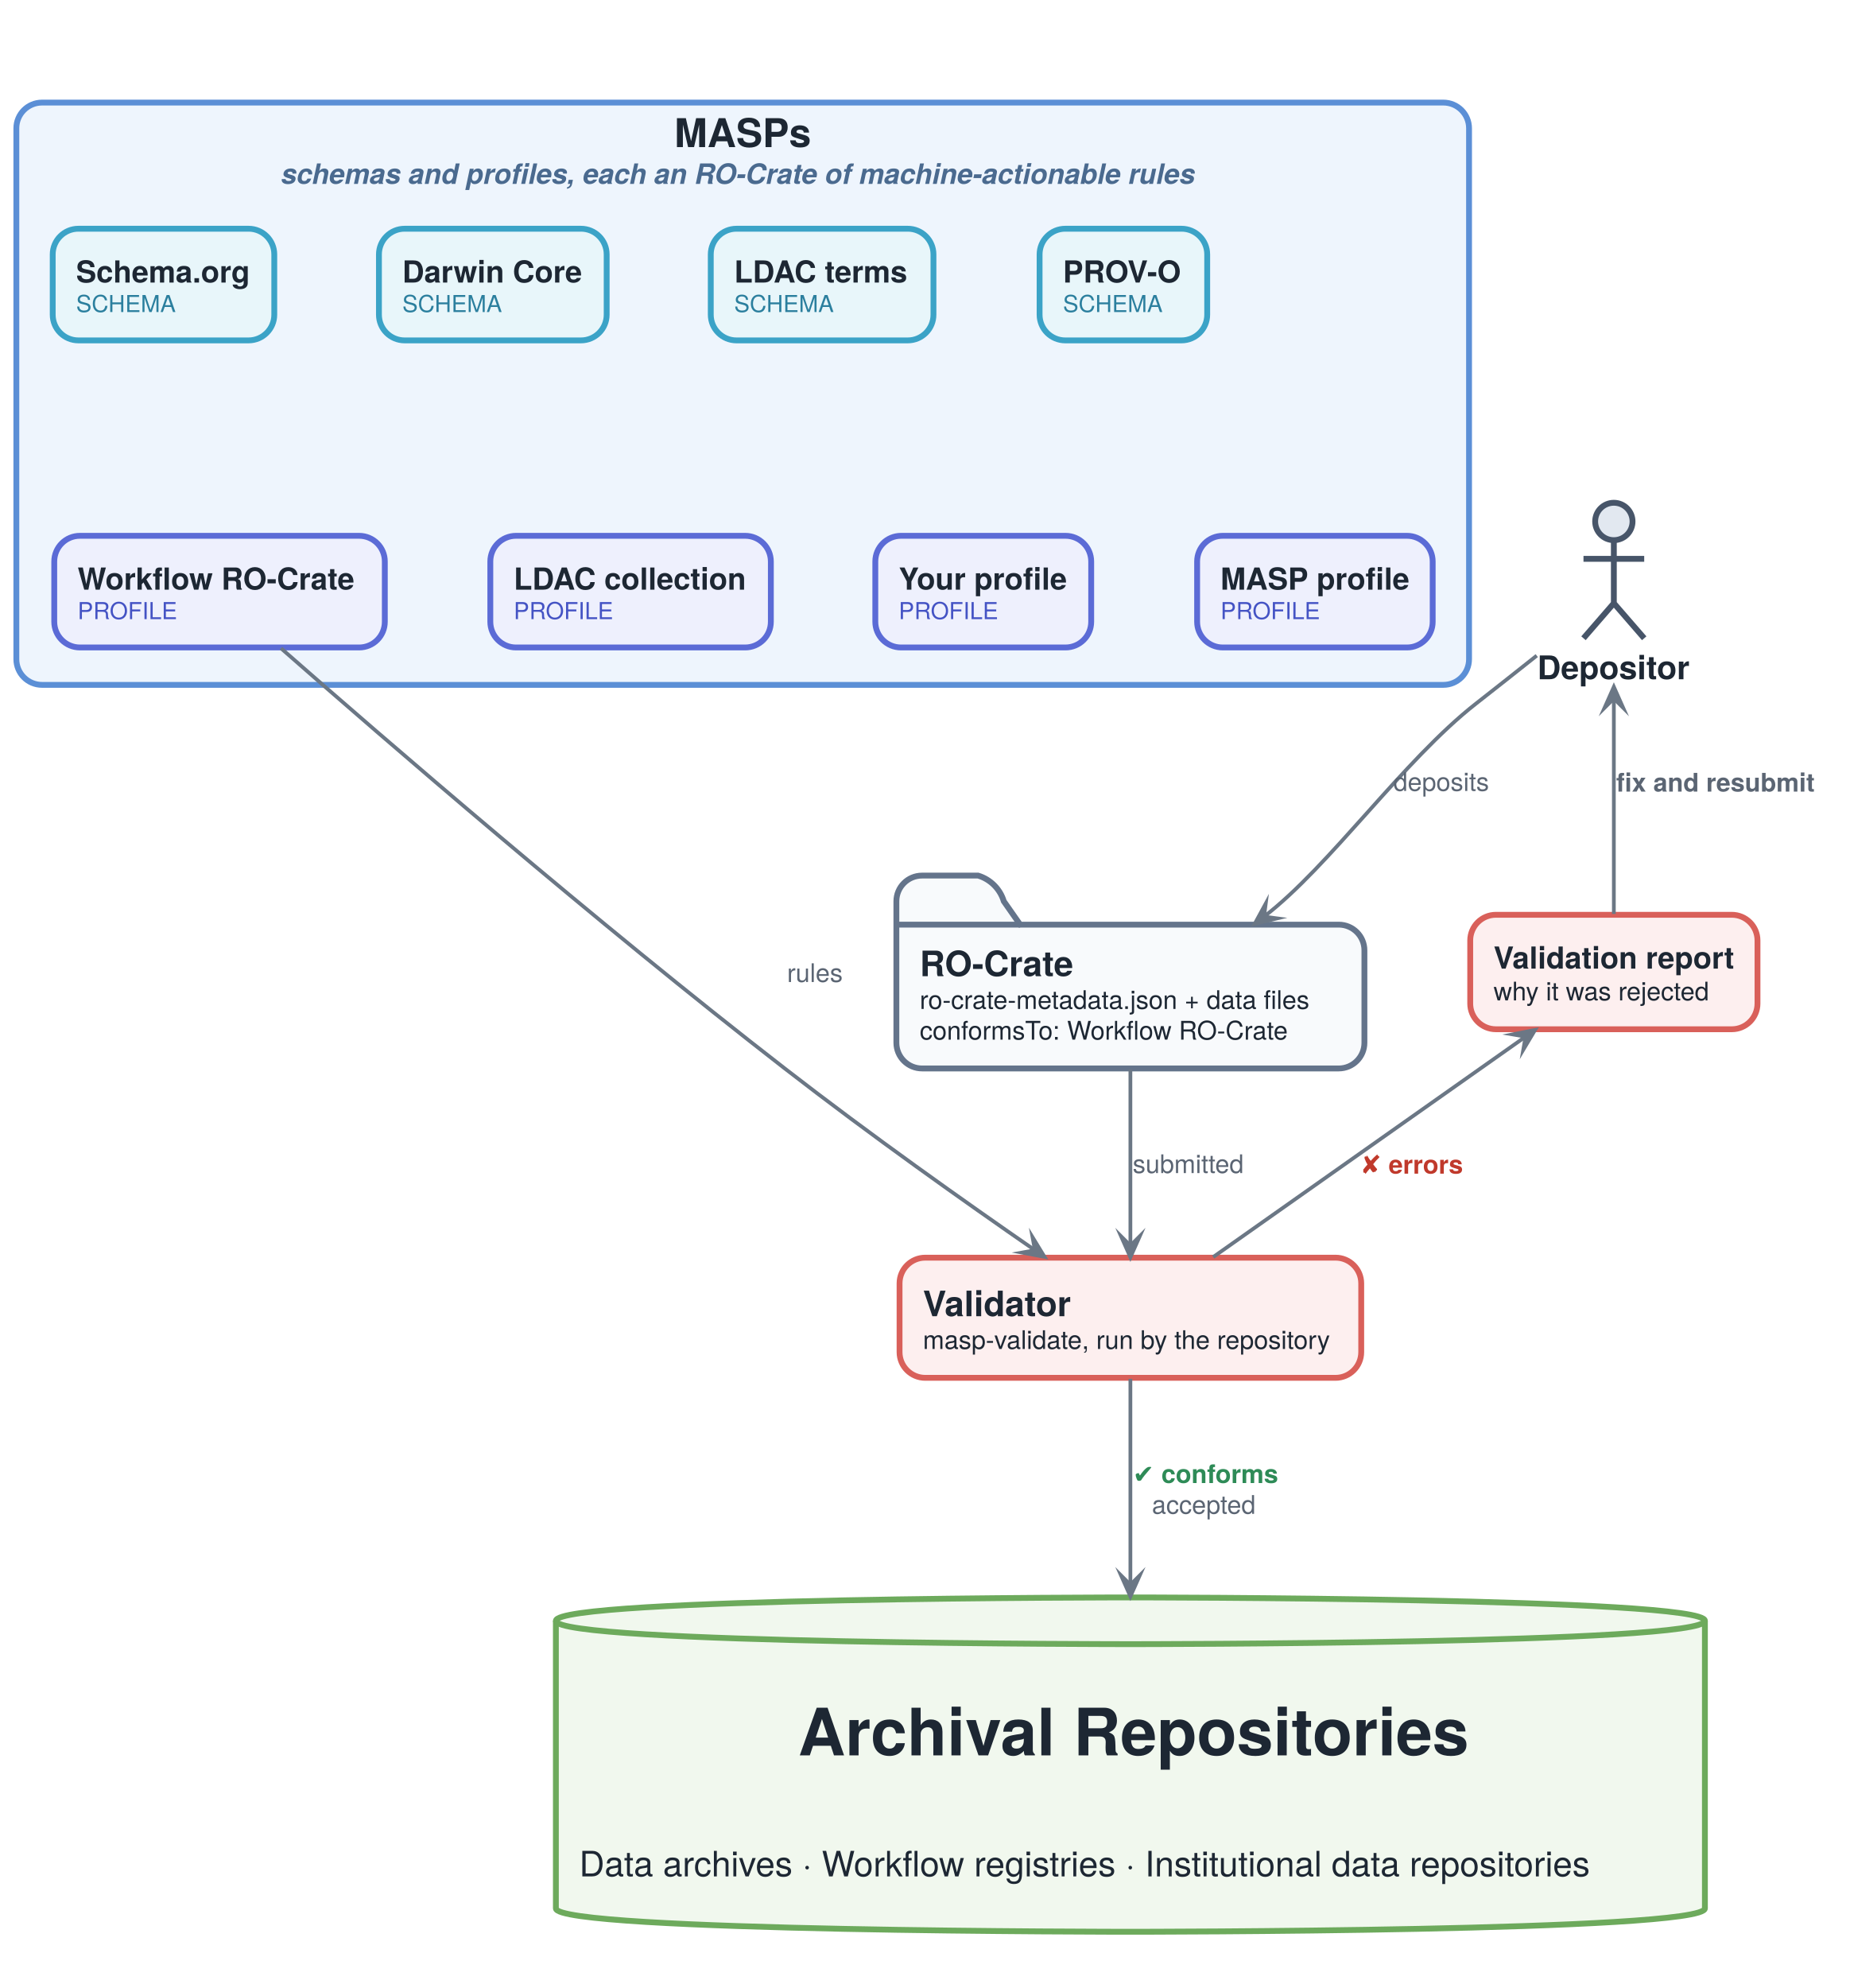
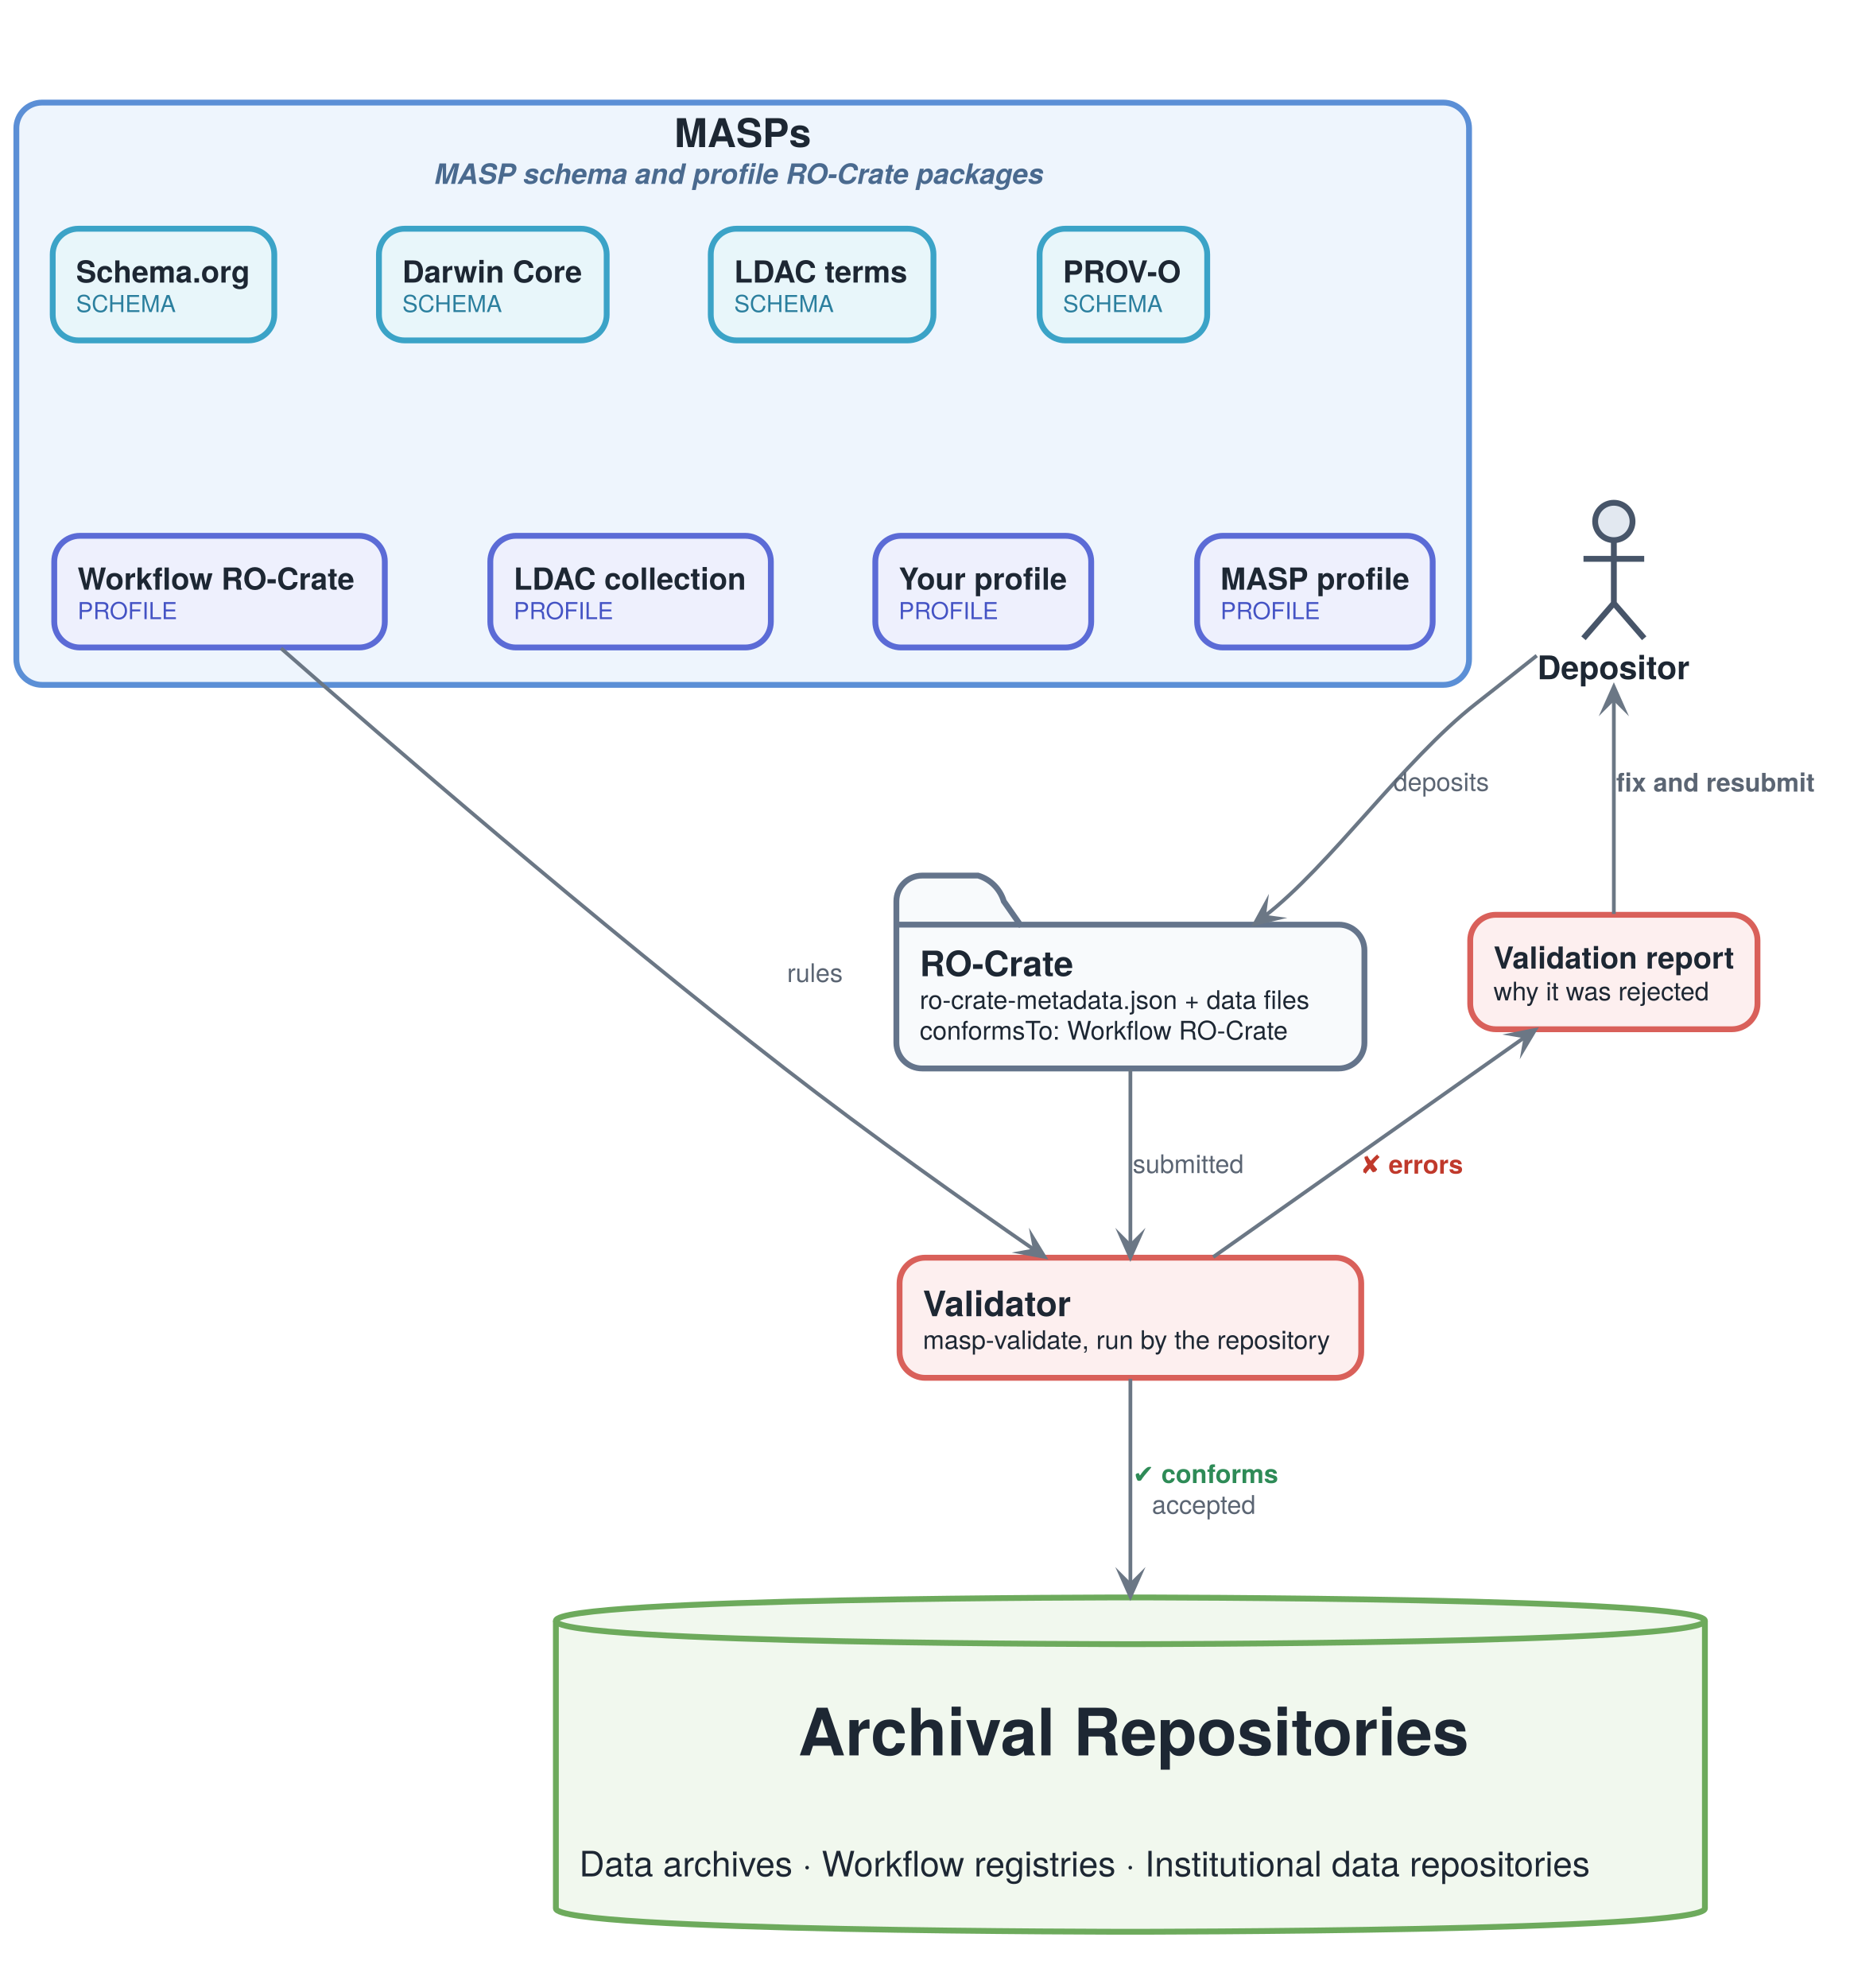
<svg xmlns="http://www.w3.org/2000/svg" version="1.1" data-diagram-type="DESCRIPTION" style="width:792px;height:851px;background:#FFFFFF;" width="792px" height="851px" viewBox="0 0 792 851" zoomAndPan="magnify" preserveAspectRatio="none" contentStyleType="text/css">
  <defs />
  <g font-family="sans-serif" lengthAdjust="spacing">
    <g class="cluster" data-qualified-name="masps" id="ent0001" data-source-line="9">
      <rect x="7" y="43.91" width="622" height="249.26" fill="#EEF5FD" style="stroke:#5B8FD6;stroke-width:2.5;" rx="11" ry="11" />
      <text x="288.717" y="62.978" fill="#1D2733" font-size="17" textLength="58.565" font-weight="700" font-family="'Helvetica Neue'">MASPs</text>
-       <text x="120.324" y="78.715" fill="#4A6A8F" font-size="12" textLength="395.352" font-weight="700" font-style="italic" font-family="'Helvetica Neue'">schemas and profiles, each an RO-Crate of machine-actionable rules</text>
+       <text x="185.994" y="78.715" fill="#4A6A8F" font-size="12" textLength="264.012" font-weight="700" font-style="italic" font-family="'Helvetica Neue'">MASP schema and profile RO-Crate packages</text>
    </g>
    <g class="entity" data-qualified-name="masps.m_org" id="ent0002" data-source-line="10">
      <rect x="22.57" y="97.91" width="94.867" height="47.803" fill="#E8F6FA" style="stroke:#3BA3C7;stroke-width:2.5;" rx="11" ry="11" />
      <text x="32.57" y="120.962" fill="#1D2733" font-size="13" textLength="74.867" font-weight="700" font-family="'Helvetica Neue'">Schema.org</text>
      <text x="32.57" y="133.583" fill="#2B7F9E" font-size="10" textLength="42.22" font-family="'Helvetica Neue'">SCHEMA</text>
    </g>
    <g class="entity" data-qualified-name="masps.m_ldact" id="ent0003" data-source-line="11">
      <rect x="304.33" y="97.91" width="95.348" height="47.803" fill="#E8F6FA" style="stroke:#3BA3C7;stroke-width:2.5;" rx="11" ry="11" />
      <text x="314.33" y="120.962" fill="#1D2733" font-size="13" textLength="75.348" font-weight="700" font-family="'Helvetica Neue'">LDAC terms</text>
      <text x="314.33" y="133.583" fill="#2B7F9E" font-size="10" textLength="42.22" font-family="'Helvetica Neue'">SCHEMA</text>
    </g>
    <g class="entity" data-qualified-name="masps.m_dwc" id="ent0004" data-source-line="12">
      <rect x="162.25" y="97.91" width="97.506" height="47.803" fill="#E8F6FA" style="stroke:#3BA3C7;stroke-width:2.5;" rx="11" ry="11" />
      <text x="172.25" y="120.962" fill="#1D2733" font-size="13" textLength="77.506" font-weight="700" font-family="'Helvetica Neue'">Darwin Core</text>
      <text x="172.25" y="133.583" fill="#2B7F9E" font-size="10" textLength="42.22" font-family="'Helvetica Neue'">SCHEMA</text>
    </g>
    <g class="entity" data-qualified-name="masps.m_prov" id="ent0005" data-source-line="13">
      <rect x="445.12" y="97.91" width="71.766" height="47.803" fill="#E8F6FA" style="stroke:#3BA3C7;stroke-width:2.5;" rx="11" ry="11" />
      <text x="455.12" y="120.962" fill="#1D2733" font-size="13" textLength="51.766" font-weight="700" font-family="'Helvetica Neue'">PROV-O</text>
      <text x="455.12" y="133.583" fill="#2B7F9E" font-size="10" textLength="42.22" font-family="'Helvetica Neue'">SCHEMA</text>
    </g>
    <g class="entity" data-qualified-name="masps.m_ldac" id="ent0006" data-source-line="15">
      <rect x="209.94" y="229.36" width="120.113" height="47.803" fill="#EEF0FD" style="stroke:#5B6BD6;stroke-width:2.5;" rx="11" ry="11" />
      <text x="219.94" y="252.412" fill="#1D2733" font-size="13" textLength="100.113" font-weight="700" font-family="'Helvetica Neue'">LDAC collection</text>
      <text x="219.94" y="265.033" fill="#4453C4" font-size="10" textLength="40.93" font-family="'Helvetica Neue'">PROFILE</text>
    </g>
    <g class="entity" data-qualified-name="masps.m_wf" id="ent0007" data-source-line="16">
      <rect x="23.23" y="229.36" width="141.537" height="47.803" fill="#EEF0FD" style="stroke:#5B6BD6;stroke-width:2.5;" rx="11" ry="11" />
      <text x="33.23" y="252.412" fill="#1D2733" font-size="13" textLength="121.537" font-weight="700" font-family="'Helvetica Neue'">Workflow RO-Crate</text>
      <text x="33.23" y="265.033" fill="#4453C4" font-size="10" textLength="40.93" font-family="'Helvetica Neue'">PROFILE</text>
    </g>
    <g class="entity" data-qualified-name="masps.m_yours" id="ent0008" data-source-line="17">
      <rect x="374.78" y="229.36" width="92.436" height="47.803" fill="#EEF0FD" style="stroke:#5B6BD6;stroke-width:2.5;" rx="11" ry="11" />
      <text x="384.78" y="252.412" fill="#1D2733" font-size="13" textLength="72.436" font-weight="700" font-family="'Helvetica Neue'">Your profile</text>
      <text x="384.78" y="265.033" fill="#4453C4" font-size="10" textLength="40.93" font-family="'Helvetica Neue'">PROFILE</text>
    </g>
    <g class="entity" data-qualified-name="masps.m_masp" id="ent0009" data-source-line="18">
      <rect x="512.57" y="229.36" width="100.86" height="47.803" fill="#EEF0FD" style="stroke:#5B6BD6;stroke-width:2.5;" rx="11" ry="11" />
      <text x="522.57" y="252.412" fill="#1D2733" font-size="13" textLength="80.86" font-weight="700" font-family="'Helvetica Neue'">MASP profile</text>
      <text x="522.57" y="265.033" fill="#4453C4" font-size="10" textLength="40.93" font-family="'Helvetica Neue'">PROFILE</text>
    </g>
    <g class="entity" data-qualified-name="person" id="ent0018" data-source-line="16">
      <ellipse cx="690.998" cy="223.22" rx="8" ry="8" fill="#E2E8F0" style="stroke:#475569;stroke-width:2.5;" />
      <path d="M690.998,231.22 L690.998,258.22 M677.998,239.22 L703.998,239.22 M690.998,258.22 L677.998,273.22 M690.998,258.22 L703.998,273.22" style="stroke:#475569;stroke-width:2.5;" fill="none" />
      <text x="658.21" y="290.776" fill="#1D2733" font-size="14" textLength="65.576" font-weight="700" font-family="'Helvetica Neue'">Depositor</text>
    </g>
    <g class="entity" data-qualified-name="crate" id="ent0019" data-source-line="17">
      <path d="M394.8,374.81 L418.8,374.81 A16.5,16.5 0 0 1 429.8,385.81 L436.8,395.81 L573.201,395.81 A11,11 0 0 1 584.201,406.81 L584.201,446.371 A11,11 0 0 1 573.201,457.371 L394.8,457.371 A11,11 0 0 1 383.8,446.371 L383.8,385.81 A11,11 0 0 1 394.8,374.81" style="stroke:#64748B;stroke-width:2.5;" fill="#F8FAFC" />
      <line x1="383.8" y1="395.81" x2="436.8" y2="395.81" style="stroke:#64748B;stroke-width:2.5;" />
      <text x="393.8" y="417.87" fill="#1D2733" font-size="15" textLength="68.055" font-weight="700" font-family="'Helvetica Neue'">RO-Crate</text>
      <text x="393.8" y="431.905" fill="#1D2733" font-size="11" textLength="170.401" font-family="'Helvetica Neue'">ro-crate-metadata.json + data files</text>
      <text x="393.8" y="445.028" fill="#1D2733" font-size="11" textLength="161.535" font-family="'Helvetica Neue'">conformsTo: Workflow RO-Crate</text>
    </g>
    <g class="entity" data-qualified-name="validator" id="ent0020" data-source-line="18">
      <rect x="385.16" y="538.37" width="197.672" height="51.438" fill="#FDEFEF" style="stroke:#D9605A;stroke-width:2.5;" rx="11" ry="11" />
      <text x="395.16" y="563.43" fill="#1D2733" font-size="15" textLength="63.855" font-weight="700" font-family="'Helvetica Neue'">Validator</text>
      <text x="395.16" y="577.465" fill="#1D2733" font-size="11" textLength="177.672" font-family="'Helvetica Neue'">masp-validate, run by the repository</text>
    </g>
    <g class="entity" data-qualified-name="report" id="ent0021" data-source-line="19">
      <rect x="629.5" y="391.59" width="122.999" height="48.996" fill="#FDEFEF" style="stroke:#D9605A;stroke-width:2.5;" rx="11" ry="11" />
      <text x="639.5" y="414.642" fill="#1D2733" font-size="13" textLength="102.999" font-weight="700" font-family="'Helvetica Neue'">Validation report</text>
      <text x="639.5" y="428.243" fill="#1D2733" font-size="11" textLength="94.501" font-family="'Helvetica Neue'">why it was rejected</text>
    </g>
    <g class="entity" data-qualified-name="repo" id="ent0022" data-source-line="21">
      <path d="M238.01,693.81 C238.01,683.81 483.997,683.81 483.997,683.81 C483.997,683.81 729.985,683.81 729.985,693.81 L729.985,816.929 C729.985,826.929 483.997,826.929 483.997,826.929 C483.997,826.929 238.01,826.929 238.01,816.929 L238.01,693.81" style="stroke:#6DAA5C;stroke-width:2.5;" fill="#F1F8EE" />
      <path d="M238.01,693.81 C238.01,703.81 483.997,703.81 483.997,703.81 C483.997,703.81 729.985,703.81 729.985,693.81" style="stroke:#6DAA5C;stroke-width:2.5;" fill="none" />
      <text x="482.19" y="720.55" fill="#1D2733" font-size="13" font-family="'Helvetica Neue'"> </text>
      <text x="341.715" y="751.431" fill="#1D2733" font-size="28" textLength="284.564" font-weight="700" font-family="'Helvetica Neue'">Archival Repositories</text>
      <text x="482.19" y="770.247" fill="#1D2733" font-size="13" font-family="'Helvetica Neue'"> </text>
      <text x="482.19" y="785.756" fill="#1D2733" font-size="13" font-family="'Helvetica Neue'"> </text>
      <text x="248.01" y="803.225" fill="#1D2733" font-size="15" textLength="471.975" font-family="'Helvetica Neue'">Data archives   ·   Workflow registries   ·   Institutional data repositories</text>
      <text x="482.19" y="819.16" fill="#1D2733" font-size="13" font-family="'Helvetica Neue'"> </text>
    </g>
    <g class="link" data-entity-1="ent0018" data-entity-2="ent0019" id="lnk24" data-source-line="27" data-link-type="dependency">
      <path d="M657.99,280.65 C649.54,287.37 640.45,294.56 632,301.17 C600.71,325.64 569.448,370.738 541.208,392.388" style="stroke:#6B7785;stroke-width:1.6;" fill="none" id="person-to-crate" />
      <polygon points="537.24,395.43,546.816,393.129,541.208,392.388,541.949,386.78,537.24,395.43" fill="#6B7785" style="stroke:#6B7785;stroke-width:1.6;stroke-linejoin:miter;stroke-miterlimit:10;" />
      <text x="596.6" y="338.59" fill="#5B6573" font-size="11" textLength="42.174" font-family="'Helvetica Neue'">deposits</text>
    </g>
    <g class="link" data-entity-1="ent0019" data-entity-2="ent0020" id="lnk25" data-source-line="28" data-link-type="dependency">
      <path d="M484,457.76 C484,483.58 484,511.16 484,533.2" style="stroke:#6B7785;stroke-width:1.6;" fill="none" id="crate-to-validator" />
      <polygon points="484,538.2,488,529.2,484,533.2,480,529.2,484,538.2" fill="#6B7785" style="stroke:#6B7785;stroke-width:1.6;stroke-linejoin:miter;stroke-miterlimit:10;" />
      <text x="485" y="502.15" fill="#5B6573" font-size="11" textLength="49.324" font-family="'Helvetica Neue'">submitted</text>
    </g>
    <g class="link" data-entity-1="ent0007" data-entity-2="ent0020" id="lnk26" data-source-line="31" data-link-type="dependency">
      <path d="M120.3,277.5 C164.15,315.98 255.36,394.88 336,457.37 C373.06,486.1 412.817,514.226 443.117,535.176" style="stroke:#6B7785;stroke-width:1.6;" fill="none" id="m_wf-to-validator" />
      <polygon points="447.23,538.02,442.102,529.611,443.117,535.176,437.552,536.192,447.23,538.02" fill="#6B7785" style="stroke:#6B7785;stroke-width:1.6;stroke-linejoin:miter;stroke-miterlimit:10;" />
      <text x="337" y="420.37" fill="#5B6573" font-size="11" textLength="23.628" font-family="'Helvetica Neue'">rules</text>
    </g>
    <g class="link" data-entity-1="ent0020" data-entity-2="ent0022" id="lnk27" data-source-line="34" data-link-type="dependency">
      <path d="M484,590.23 C484,613.96 484,645.69 484,678.39" style="stroke:#6B7785;stroke-width:1.6;" fill="none" id="validator-to-repo" />
      <polygon points="484,683.39,488,674.39,484,678.39,480,674.39,484,683.39" fill="#6B7785" style="stroke:#6B7785;stroke-width:1.6;stroke-linejoin:miter;stroke-miterlimit:10;" />
      <text x="485" y="634.854" fill="#2E8B57" font-size="11" textLength="62.46" font-weight="700" font-family="'Helvetica Neue'">✔ conforms</text>
      <text x="493.207" y="648.021" fill="#5B6573" font-size="11" textLength="46.046" font-family="'Helvetica Neue'">accepted</text>
    </g>
    <g class="link" data-entity-1="ent0021" data-entity-2="ent0020" id="lnk29" data-source-line="35" data-link-type="dependency">
      <path d="M653.194,443.752 C615.274,470.502 558.05,510.86 519.44,538.1" style="stroke:#6B7785;stroke-width:1.6;" fill="none" id="report-backto-validator" />
      <polygon points="657.28,440.87,647.62,442.789,653.194,443.752,652.231,449.327,657.28,440.87" fill="#6B7785" style="stroke:#6B7785;stroke-width:1.6;stroke-linejoin:miter;stroke-miterlimit:10;" />
      <text x="582.29" y="502.414" fill="#C0392B" font-size="11" textLength="42.281" font-weight="700" font-family="'Helvetica Neue'">✘ errors</text>
    </g>
    <g class="link" data-entity-1="ent0018" data-entity-2="ent0021" id="lnk31" data-source-line="36" data-link-type="dependency">
      <path d="M691,299.02 C691,329.53 691,365.64 691,391.24" style="stroke:#6B7785;stroke-width:1.6;" fill="none" id="person-backto-report" />
      <polygon points="691,294.02,687,303.02,691,299.02,695,303.02,691,294.02" fill="#6B7785" style="stroke:#6B7785;stroke-width:1.6;stroke-linejoin:miter;stroke-miterlimit:10;" />
      <text x="692" y="338.854" fill="#5B6573" font-size="11" textLength="84.502" font-weight="700" font-family="'Helvetica Neue'">fix and resubmit</text>
    </g>
  </g>
</svg>
